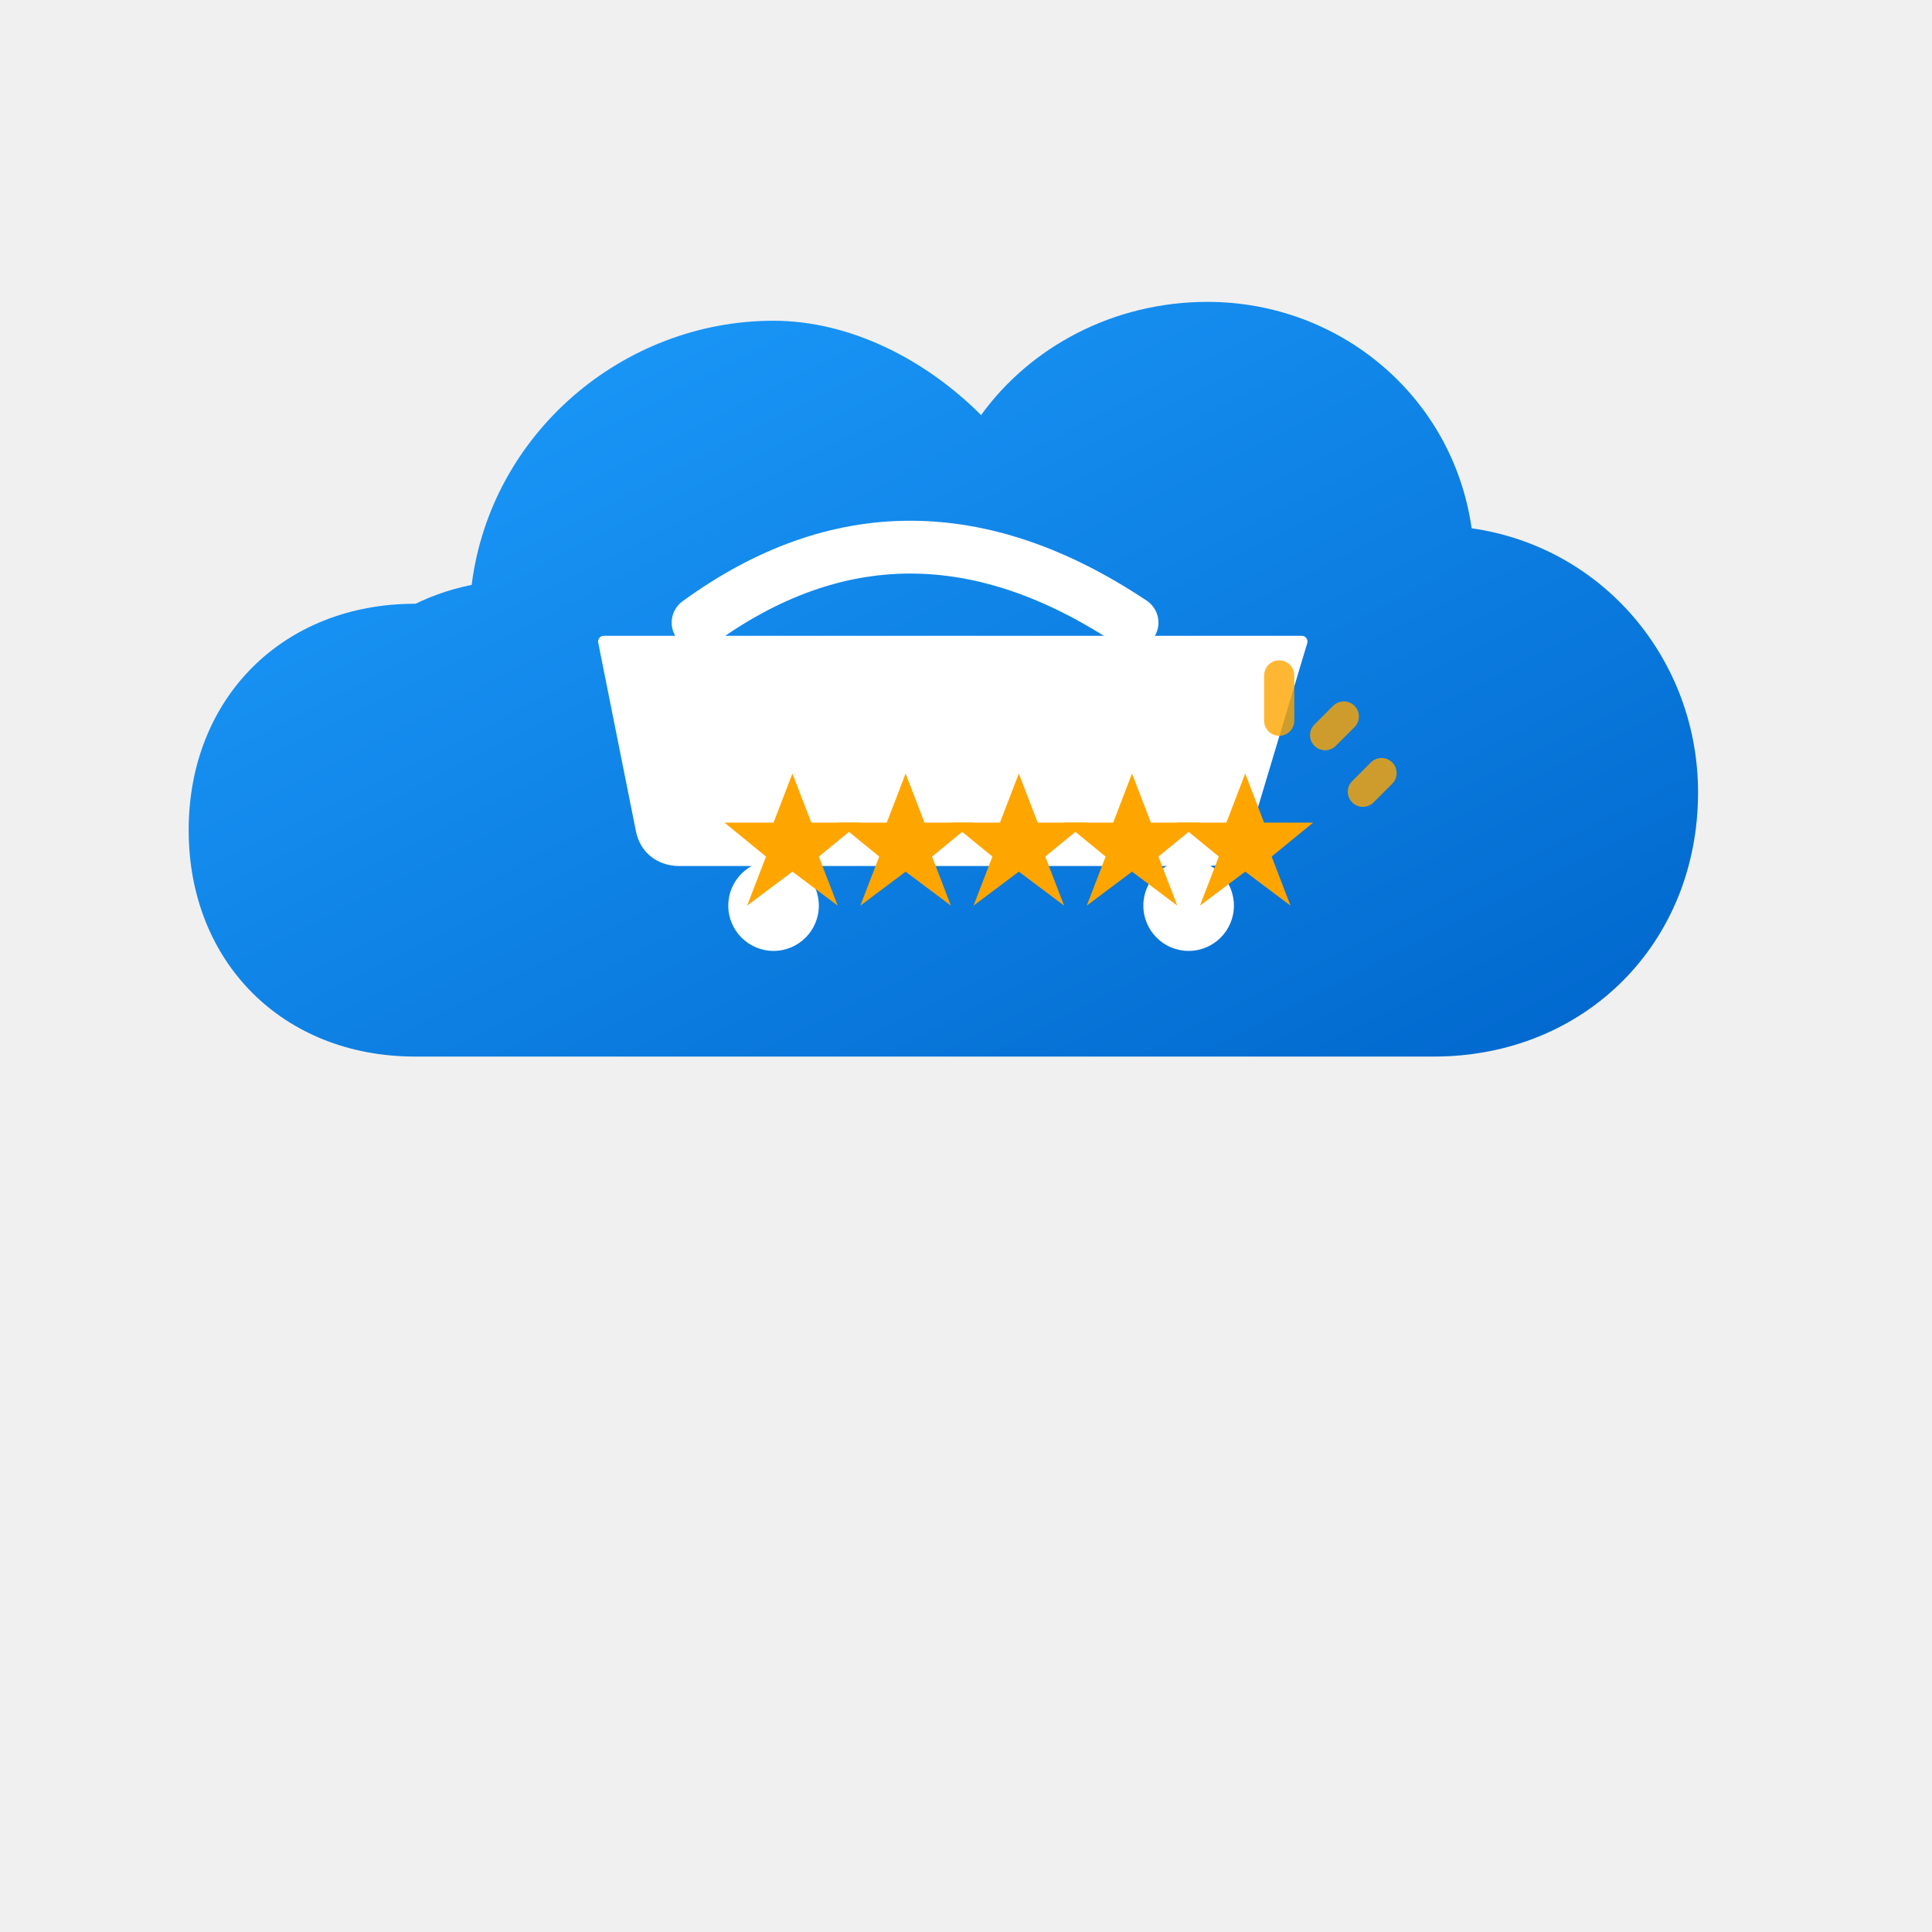
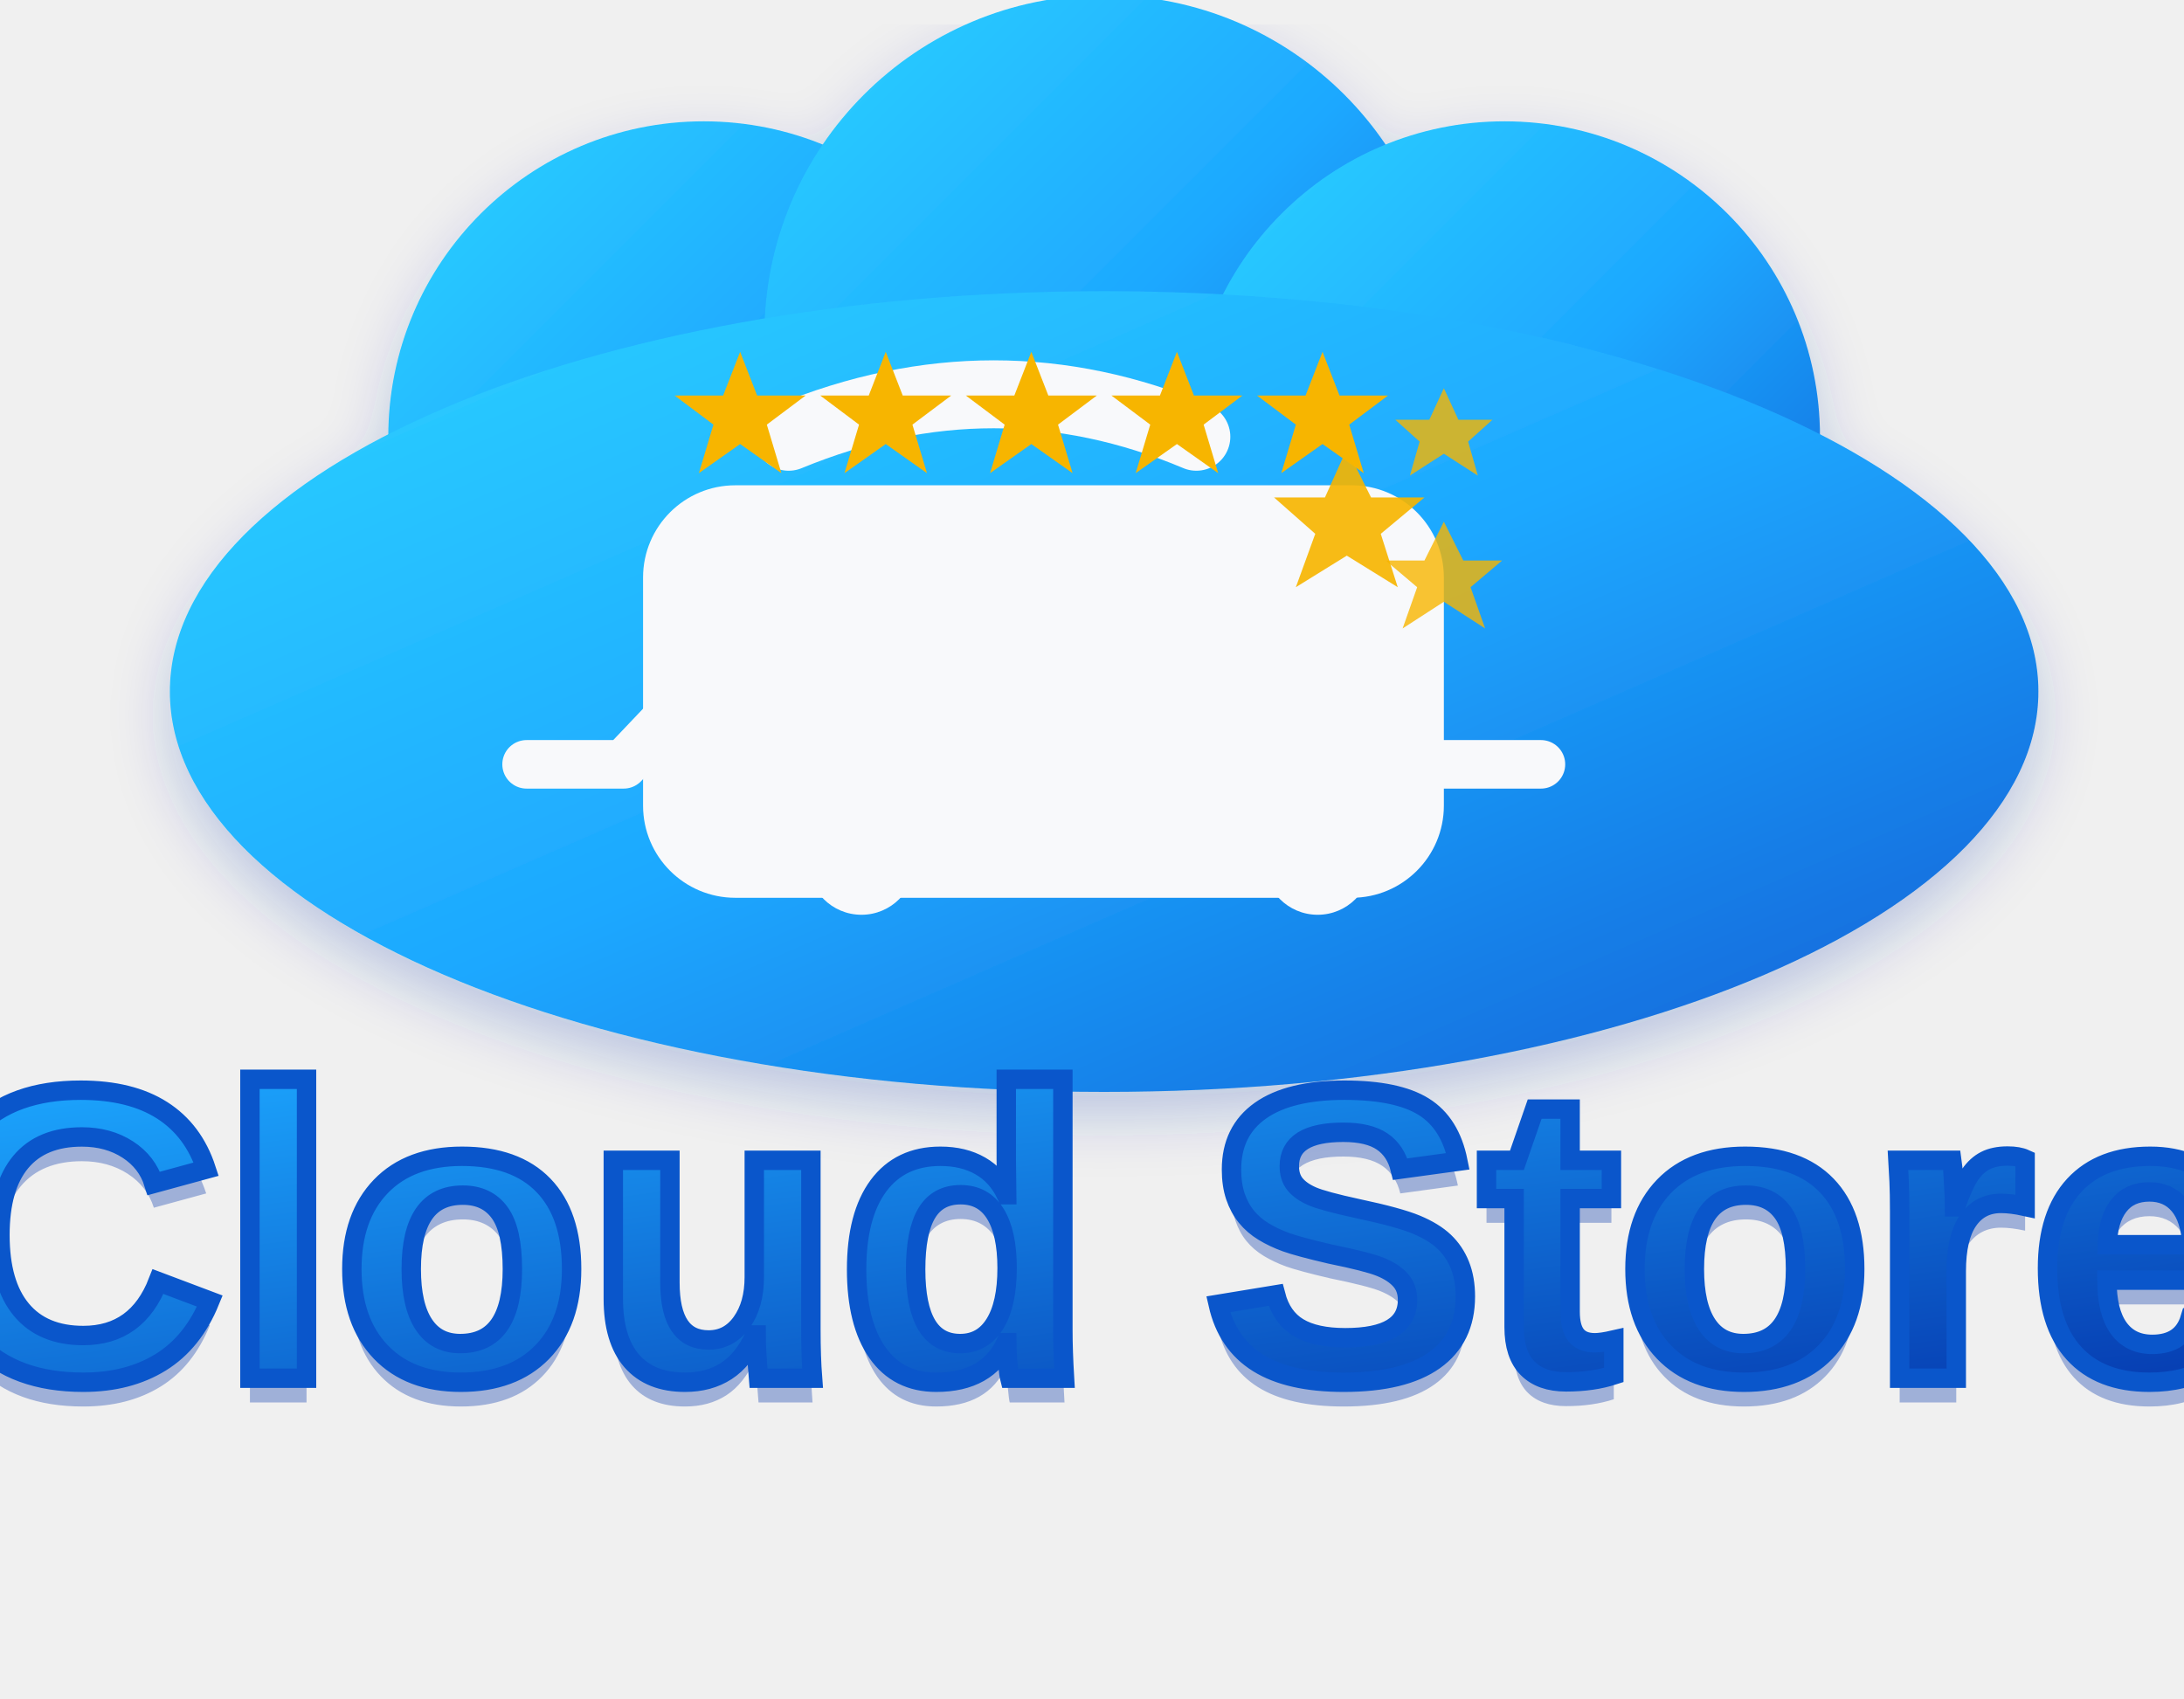
- <svg xmlns="http://www.w3.org/2000/svg" viewBox="0 0 512 512" role="img" aria-labelledby="title">
+ <svg xmlns="http://www.w3.org/2000/svg" viewBox="0 0 900 700" role="img" aria-labelledby="title desc">
  <defs>
-     <linearGradient id="cloudGradient" x1="0%" y1="0%" x2="100%" y2="100%">
-       <stop offset="0%" stop-color="#1E9FFF" />
-       <stop offset="100%" stop-color="#0066CC" />
+     <linearGradient id="cloudGrad" x1="0%" y1="0%" x2="100%" y2="100%">
+       <stop offset="0%" stop-color="#2DD4FF" />
+       <stop offset="50%" stop-color="#1EA8FF" />
+       <stop offset="100%" stop-color="#0E5CD4" />
    </linearGradient>
+     <linearGradient id="textGrad" x1="0%" y1="0%" x2="100%" y2="100%">
+       <stop offset="0%" stop-color="#1CA7FF" />
+       <stop offset="100%" stop-color="#063CB1" />
+     </linearGradient>
+     <filter id="softShadow" x="-20%" y="-20%" width="140%" height="160%">
+       <feDropShadow dx="0" dy="10" stdDeviation="12" flood-color="#0A3DB0" flood-opacity="0.22" />
+     </filter>
  </defs>
-   <path d="M 180 160 C 160 160 145 175 145 195 C 145 175 130 160 110 160 C 75 160 50 185 50 220 C 50 255 75 280 110 280 L 380 280 C 420 280 450 250 450 210 C 450 175 425 145 390 140 C 385 105 355 80 320 80 C 295 80 273 92 260 110 C 245 95 225 85 205 85 C 165 85 130 115 125 155 C 100 160 80 180 80 205 L 380 280" fill="url(#cloudGradient)" />
-   <g transform="translate(120, 140)">
-     <path d="M 40 30 L 50 80 C 51 85 55 88 60 88 L 200 88 C 205 88 209 85 210 80 L 225 30 Z" fill="white" stroke="white" stroke-width="3" stroke-linejoin="round" />
-     <path d="M 65 25 Q 120 -15 180 25" fill="none" stroke="white" stroke-width="14" stroke-linecap="round" />
-     <circle cx="85" cy="100" r="12" fill="white" />
-     <circle cx="195" cy="100" r="12" fill="white" />
-     <g fill="#FFA500">
-       <path d="M 90 65 L 95 78 L 108 78 L 97 87 L 102 100 L 90 91 L 78 100 L 83 87 L 72 78 L 85 78 Z" />
-       <path d="M 120 65 L 125 78 L 138 78 L 127 87 L 132 100 L 120 91 L 108 100 L 113 87 L 102 78 L 115 78 Z" />
-       <path d="M 150 65 L 155 78 L 168 78 L 157 87 L 162 100 L 150 91 L 138 100 L 143 87 L 132 78 L 145 78 Z" />
-       <path d="M 180 65 L 185 78 L 198 78 L 187 87 L 192 100 L 180 91 L 168 100 L 173 87 L 162 78 L 175 78 Z" />
-       <path d="M 210 65 L 215 78 L 228 78 L 217 87 L 222 100 L 210 91 L 198 100 L 203 87 L 192 78 L 205 78 Z" />
+   <g filter="url(#softShadow)">
+     <g>
+       <circle cx="290" cy="180" r="130" fill="url(#cloudGrad)" />
+       <circle cx="455" cy="138" r="140" fill="url(#cloudGrad)" />
+       <circle cx="620" cy="180" r="130" fill="url(#cloudGrad)" />
+       <ellipse cx="455" cy="285" rx="385" ry="165" fill="url(#cloudGrad)" />
    </g>
-     <g fill="#FFA500" opacity="0.8">
-       <rect x="215" y="35" width="8" height="20" rx="4" />
-       <rect x="230" y="45" width="8" height="15" rx="4" transform="rotate(45 234 52)" />
-       <rect x="240" y="60" width="8" height="15" rx="4" transform="rotate(45 244 67)" />
+     <g transform="translate(175 145)">
+       <rect x="90" y="55" width="330" height="170" rx="38" fill="#f8f9fb" />
+       <path d="M150 35 Q 235 0 318 35" fill="none" stroke="#f8f9fb" stroke-width="28" stroke-linecap="round" />
+       <path d="M120 130 L 82 170 L 42 170" fill="none" stroke="#f8f9fb" stroke-width="20" stroke-linecap="round" stroke-linejoin="round" />
+       <path d="M360 130 L 398 170 L 460 170" fill="none" stroke="#f8f9fb" stroke-width="20" stroke-linecap="round" stroke-linejoin="round" />
+       <circle cx="180" cy="210" r="22" fill="#f8f9fb" />
+       <circle cx="368" cy="210" r="22" fill="#f8f9fb" />
+       <g fill="#F7B500" transform="translate(110 0)">
+         <path d="M20 0 L27 18 L47 18 L31 30 L37 50 L20 38 L3 50 L9 30 L-7 18 L13 18 Z" />
+         <path d="M80 0 L87 18 L107 18 L91 30 L97 50 L80 38 L63 50 L69 30 L53 18 L73 18 Z" />
+         <path d="M140 0 L147 18 L167 18 L151 30 L157 50 L140 38 L123 50 L129 30 L113 18 L133 18 Z" />
+         <path d="M200 0 L207 18 L227 18 L211 30 L217 50 L200 38 L183 50 L189 30 L173 18 L193 18 Z" />
+         <path d="M260 0 L267 18 L287 18 L271 30 L277 50 L260 38 L243 50 L249 30 L233 18 L253 18 Z" />
+       </g>
+       <g fill="#F7B500">
+         <path d="M380 40 L390 60 L412 60 L394 75 L401 97 L380 84 L359 97 L367 75 L350 60 L371 60 Z" opacity="0.9" />
+         <path d="M420 70 L428 86 L444 86 L431 97 L437 114 L420 103 L403 114 L409 97 L396 86 L412 86 Z" opacity="0.8" />
+         <path d="M420 15 L426 28 L440 28 L430 37 L434 51 L420 42 L406 51 L410 37 L400 28 L414 28 Z" opacity="0.8" />
+       </g>
    </g>
  </g>
+   <g transform="translate(0 18)">
+     <text x="450" y="560" text-anchor="middle" font-family="Arial, Helvetica, sans-serif" font-size="170" font-weight="900" fill="#123FAE" opacity="0.36">Cloud Store</text>
+     <text x="450" y="550" text-anchor="middle" font-family="Arial, Helvetica, sans-serif" font-size="170" font-weight="900" fill="url(#textGrad)" stroke="#0A56CB" stroke-width="8">Cloud Store</text>
+   </g>
</svg>
